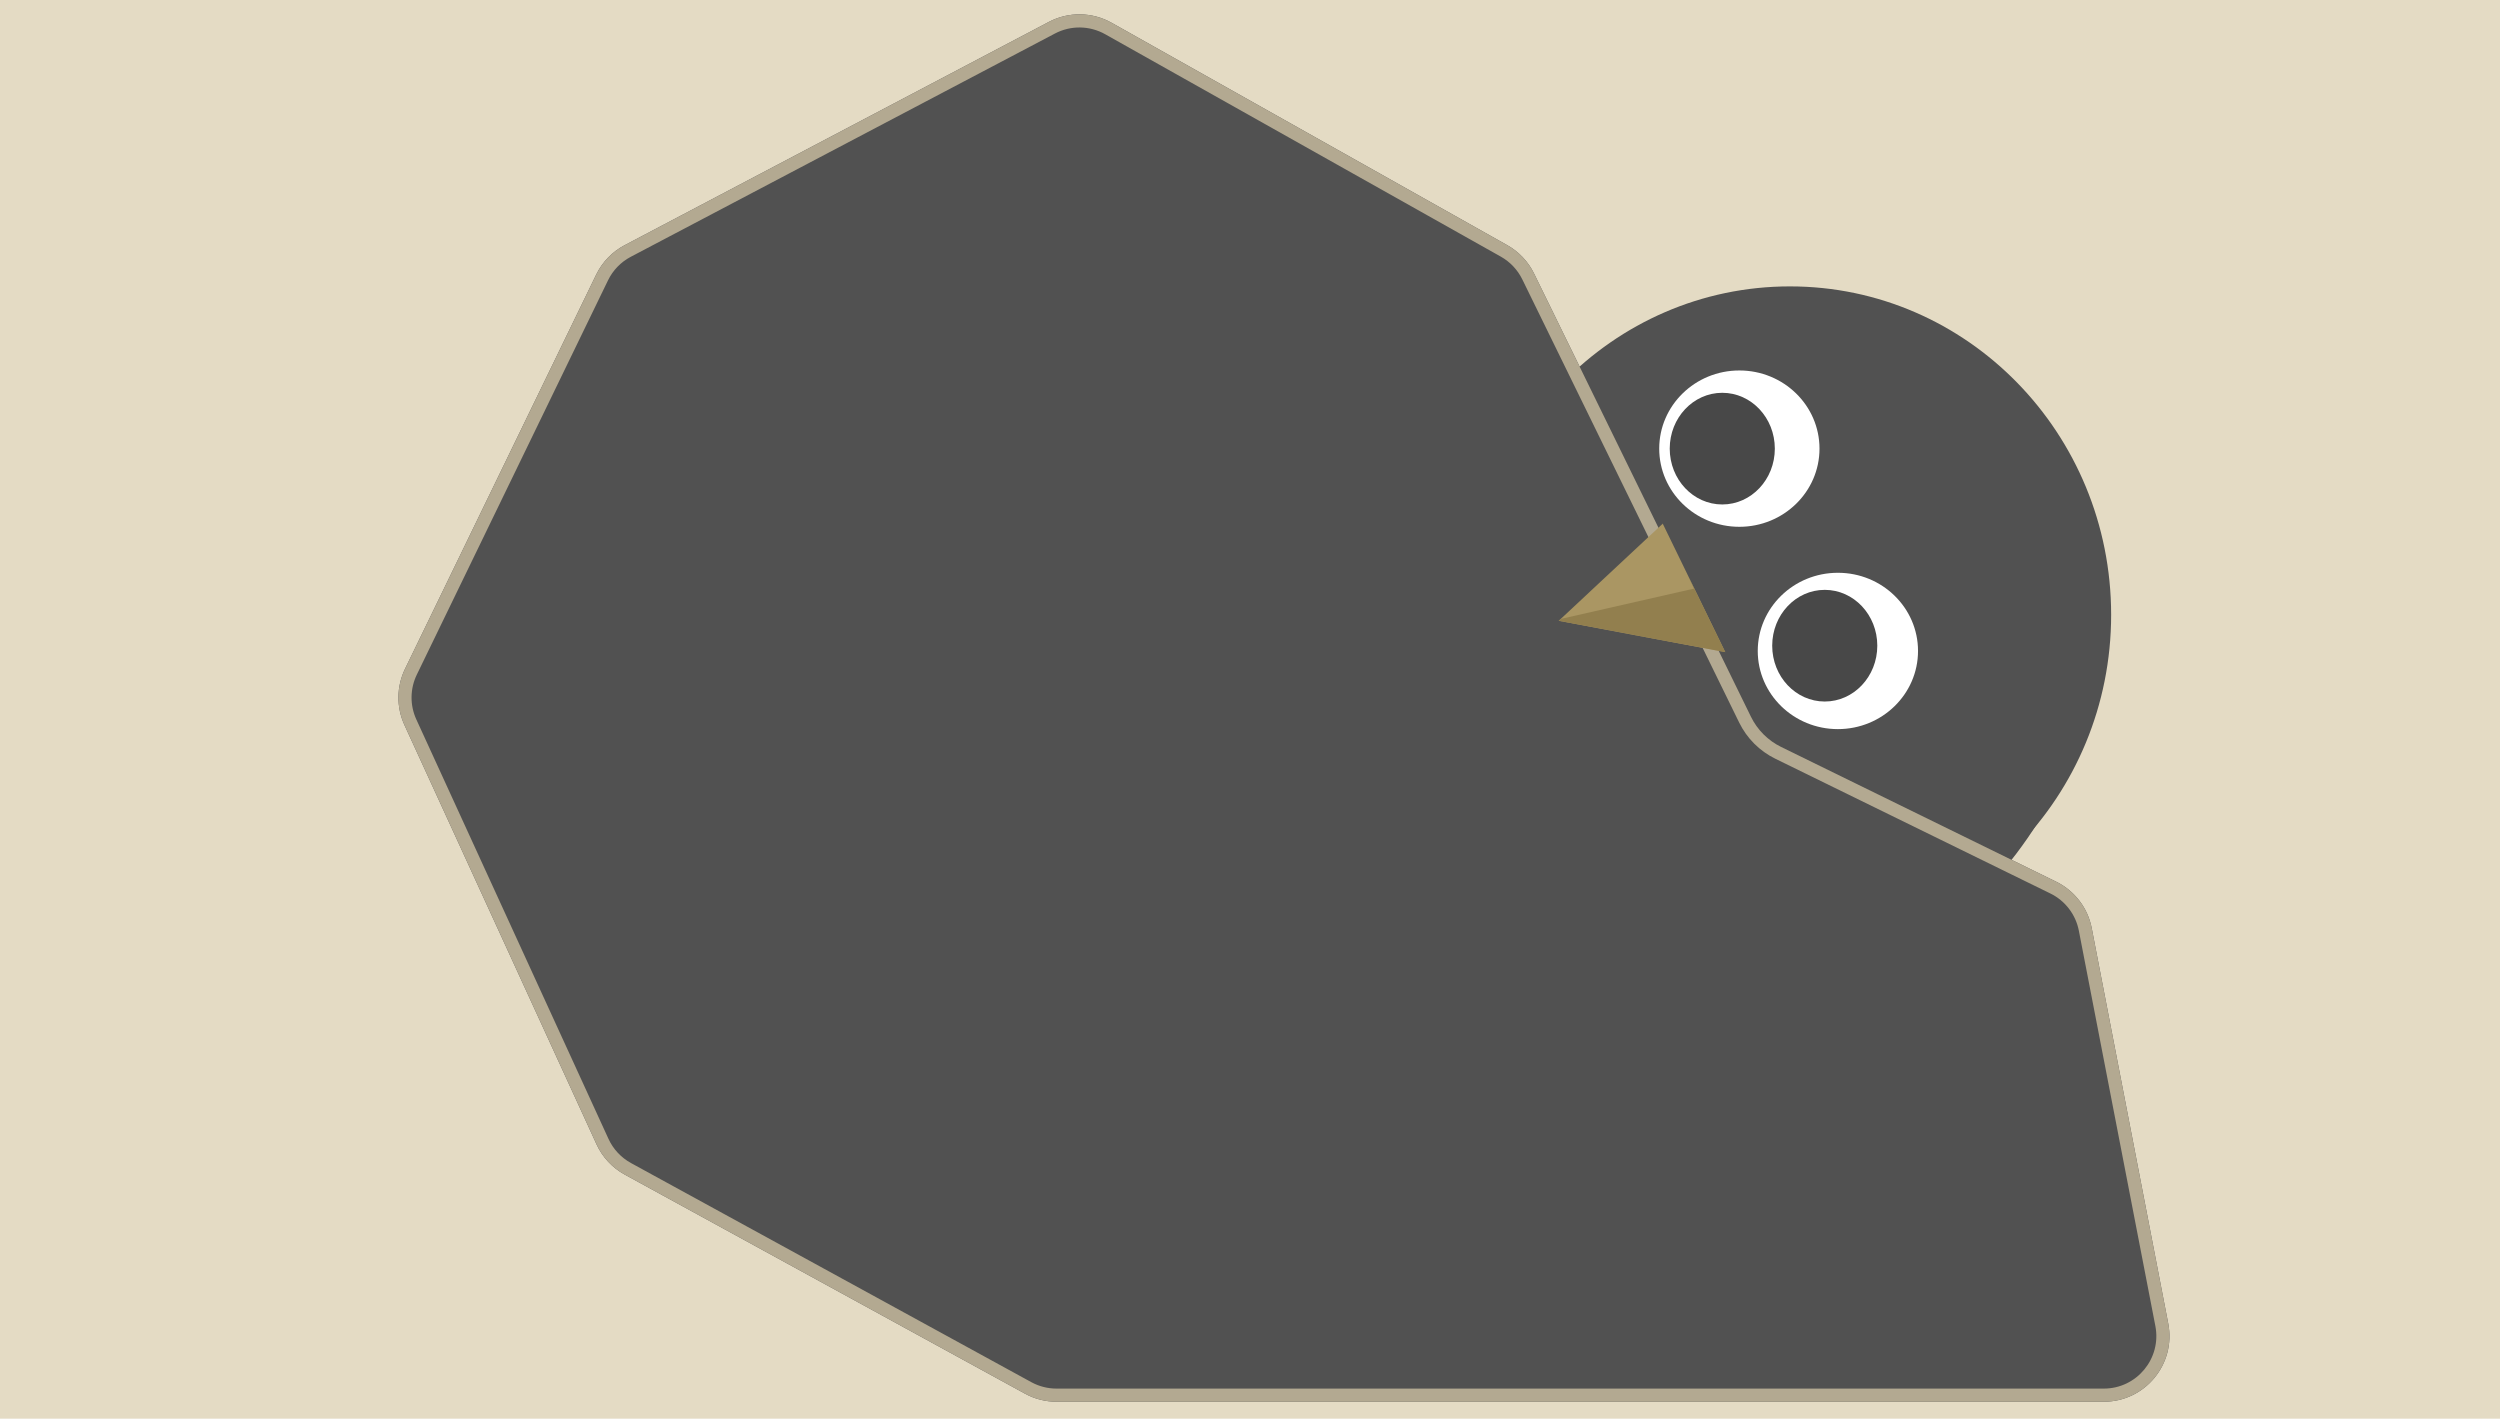
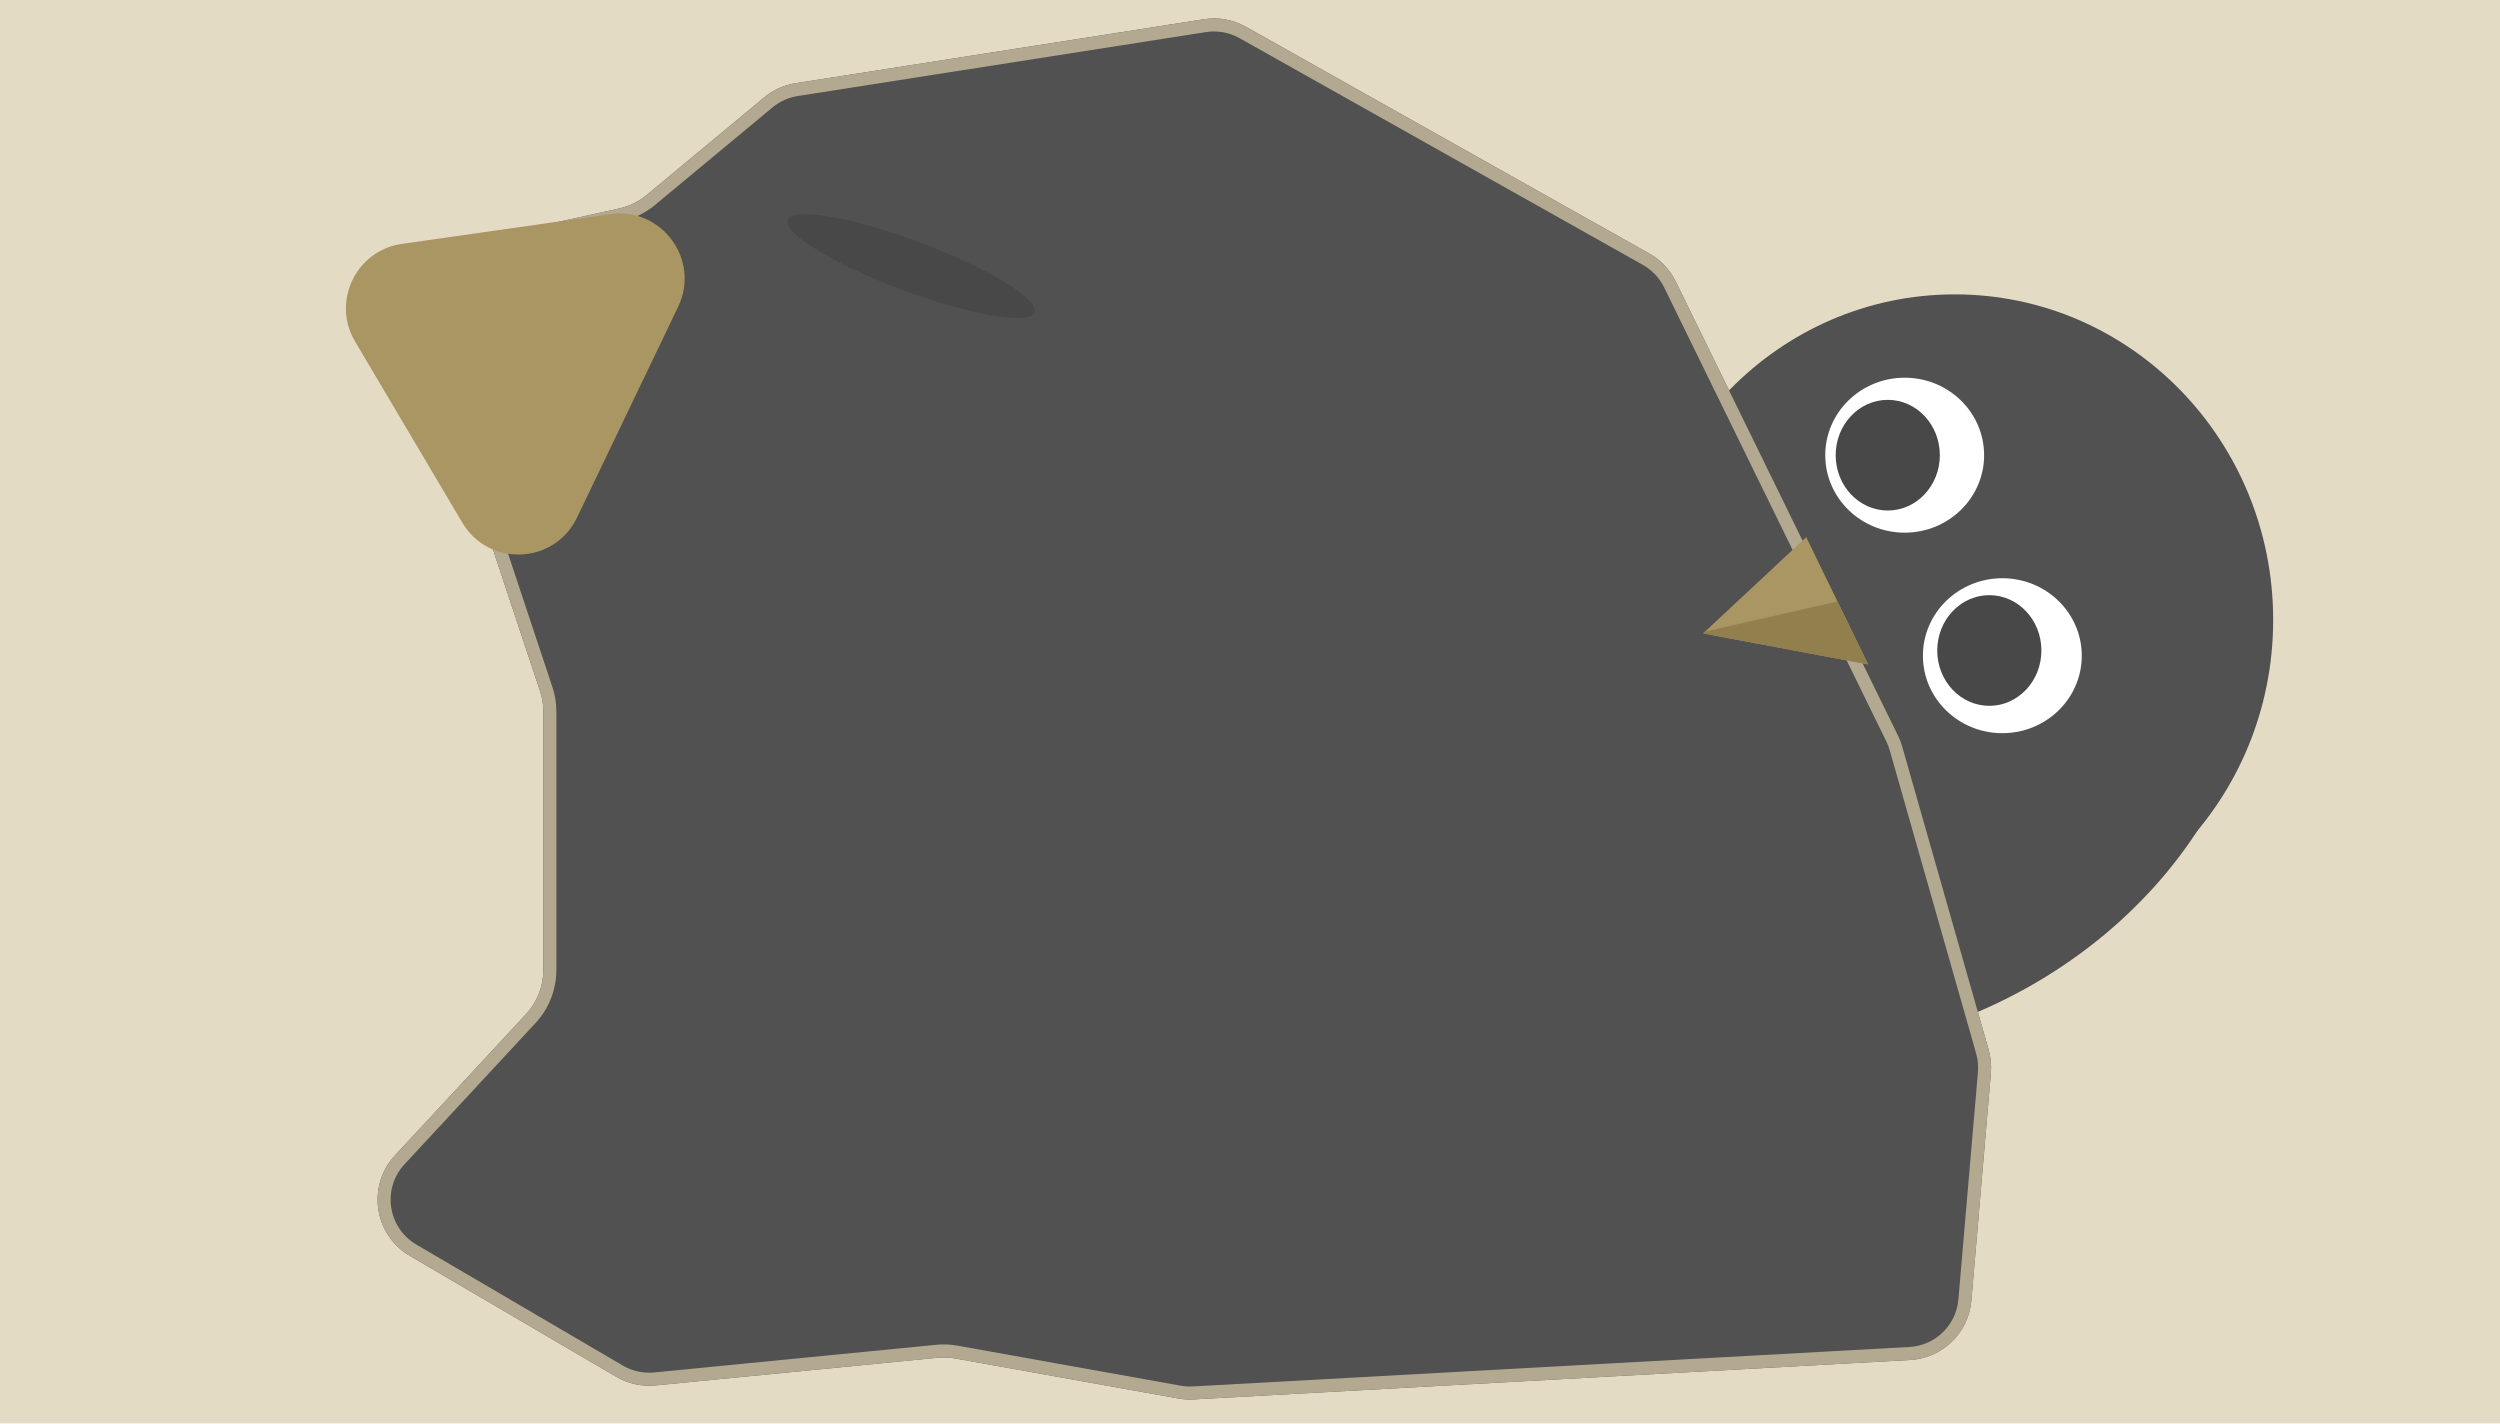
- <svg xmlns="http://www.w3.org/2000/svg" width="1903" height="1080" viewBox="0 0 1903 1080" fill="none">
-   <g clip-path="url(#clip0_97_6)">
-     <rect width="1903" height="1080" fill="white" />
-     <g filter="url(#filter0_d_97_6)">
-       <rect y="-13" width="1920" height="1093" fill="#E4DBC4" />
+ <svg xmlns="http://www.w3.org/2000/svg" width="1920" height="1093" viewBox="0 0 1920 1093" fill="none">
+   <g clip-path="url(#clip0_144_38)">
+     <rect width="1920" height="1093" fill="white" />
+     <g filter="url(#filter0_d_144_38)">
+       <rect width="1920" height="1093" fill="#E4DBC4" />
    </g>
-     <ellipse cx="1362.5" cy="468" rx="244.5" ry="250" fill="#515151" />
-     <ellipse cx="1293.66" cy="527.98" rx="316.5" ry="254.896" transform="rotate(-29.2254 1293.66 527.98)" fill="#515151" />
-     <mask id="path-4-inside-1_97_6" fill="white">
-       <path d="M453.814 209.042C458.469 199.441 466.074 191.582 475.515 186.612L798.364 16.672C813.374 8.771 831.367 9.019 846.154 17.332L1147.33 186.636C1156.17 191.603 1163.28 199.138 1167.74 208.243L1332.85 545.633C1337.73 555.606 1345.79 563.671 1355.76 568.556L1565.15 671.14C1579.23 678.04 1589.26 691.145 1592.24 706.541L1650.48 1007.5C1656.46 1038.35 1632.82 1067 1601.4 1067H804.23C795.84 1067 787.584 1064.89 780.224 1060.86L475.525 894.088C466.082 888.919 458.559 880.84 454.075 871.053L307.818 551.81C301.601 538.239 301.772 522.6 308.285 509.169L453.814 209.042Z" />
+     <ellipse cx="1501.3" cy="476.083" rx="244.5" ry="250" fill="#515151" />
+     <ellipse cx="1432.46" cy="536.062" rx="316.5" ry="254.896" transform="rotate(-29.2254 1432.46 536.062)" fill="#515151" />
+     <mask id="path-4-inside-1_144_38" fill="white">
+       <path d="M586.904 74.798C593.839 69.04 602.202 65.264 611.107 63.869L924.612 14.765C935.705 13.028 947.061 15.075 956.85 20.578L1266.63 194.718C1275.47 199.686 1282.58 207.221 1287.04 216.326L1457.72 565.108C1459.02 567.765 1460.09 570.533 1460.9 573.378L1527.28 806.249C1528.95 812.089 1529.53 818.184 1529.01 824.235L1514.02 998.824C1511.88 1023.64 1491.82 1043.1 1466.95 1044.47L916.572 1074.76C912.698 1074.98 908.813 1074.74 904.995 1074.05L733.618 1043.31C729.094 1042.49 724.48 1042.31 719.906 1042.76L503.453 1064C492.954 1065.03 482.398 1062.71 473.295 1057.38L314.737 964.483C287.152 948.322 281.613 910.779 303.355 887.339L403.957 778.884C412.534 769.638 417.3 757.492 417.3 744.881V546.552C417.3 541.194 416.438 535.87 414.749 530.785L356.5 355.5L310.843 259.051C297.101 230.021 313.901 195.75 345.265 188.831L475.459 160.112C483.24 158.396 490.498 154.844 496.629 149.754L586.904 74.798Z" />
    </mask>
-     <path d="M453.814 209.042C458.469 199.441 466.074 191.582 475.515 186.612L798.364 16.672C813.374 8.771 831.367 9.019 846.154 17.332L1147.33 186.636C1156.17 191.603 1163.28 199.138 1167.74 208.243L1332.85 545.633C1337.73 555.606 1345.79 563.671 1355.76 568.556L1565.15 671.14C1579.23 678.04 1589.26 691.145 1592.24 706.541L1650.48 1007.5C1656.46 1038.35 1632.82 1067 1601.4 1067H804.23C795.84 1067 787.584 1064.89 780.224 1060.86L475.525 894.088C466.082 888.919 458.559 880.84 454.075 871.053L307.818 551.81C301.601 538.239 301.772 522.6 308.285 509.169L453.814 209.042Z" fill="#515151" />
-     <path d="M1565.15 671.14L1560.75 680.121L1565.15 671.14ZM1592.24 706.541L1582.42 708.441L1592.24 706.541ZM1332.85 545.633L1341.83 541.237L1332.85 545.633ZM1355.76 568.556L1351.36 577.536L1355.76 568.556ZM307.818 551.81L298.726 555.975L307.818 551.81ZM780.224 1060.86L775.423 1069.63L780.224 1060.86ZM798.364 16.672L793.706 7.823L798.364 16.672ZM846.154 17.332L841.254 26.049L846.154 17.332ZM475.525 894.088L480.326 885.316L475.525 894.088ZM454.075 871.053L444.983 875.218L454.075 871.053ZM1650.48 1007.5L1640.67 1009.4L1650.48 1007.5ZM1147.33 186.636L1152.23 177.918L1147.33 186.636ZM1167.74 208.243L1176.72 203.848L1167.74 208.243ZM475.515 186.612L480.173 195.461L475.515 186.612ZM453.814 209.042L462.812 213.405L453.814 209.042ZM480.173 195.461L803.021 25.521L793.706 7.823L470.857 177.763L480.173 195.461ZM841.254 26.049L1142.43 195.353L1152.23 177.918L851.054 8.615L841.254 26.049ZM1601.4 1057H804.23V1077H1601.4V1057ZM785.025 1052.09L480.326 885.316L470.724 902.86L775.423 1069.63L785.025 1052.09ZM463.166 866.888L316.909 547.645L298.726 555.975L444.983 875.218L463.166 866.888ZM317.282 513.532L462.812 213.405L444.816 204.679L299.287 504.806L317.282 513.532ZM1158.76 212.639L1323.87 550.028L1341.83 541.237L1176.72 203.848L1158.76 212.639ZM1351.36 577.536L1560.75 680.121L1569.55 662.16L1360.16 559.575L1351.36 577.536ZM1582.42 708.441L1640.67 1009.4L1660.3 1005.6L1602.06 704.641L1582.42 708.441ZM1560.75 680.121C1572.01 685.64 1580.04 696.125 1582.42 708.441L1602.06 704.641C1598.48 686.166 1586.45 670.439 1569.55 662.16L1560.75 680.121ZM1323.87 550.028C1329.72 561.996 1339.4 571.674 1351.36 577.536L1360.16 559.575C1352.18 555.667 1345.73 549.215 1341.83 541.237L1323.87 550.028ZM316.909 547.645C311.935 536.788 312.072 524.277 317.282 513.532L299.287 504.806C291.471 520.923 291.266 539.69 298.726 555.975L316.909 547.645ZM804.23 1057C797.518 1057 790.913 1055.31 785.025 1052.09L775.423 1069.63C784.255 1074.47 794.162 1077 804.23 1077V1057ZM803.021 25.521C815.03 19.2 829.424 19.399 841.254 26.049L851.054 8.615C833.31 -1.36 811.718 -1.658 793.706 7.823L803.021 25.521ZM480.326 885.316C472.772 881.181 466.753 874.718 463.166 866.888L444.983 875.218C450.364 886.963 459.392 896.657 470.724 902.86L480.326 885.316ZM1601.4 1077C1639.11 1077 1667.47 1042.62 1660.3 1005.6L1640.67 1009.4C1645.44 1034.08 1626.54 1057 1601.4 1057V1077ZM1142.43 195.353C1149.5 199.326 1155.19 205.355 1158.76 212.639L1176.72 203.848C1171.38 192.922 1162.83 183.879 1152.23 177.918L1142.43 195.353ZM470.857 177.763C459.527 183.727 450.402 193.158 444.816 204.679L462.812 213.405C466.536 205.724 472.62 199.437 480.173 195.461L470.857 177.763Z" fill="#B3A991" mask="url(#path-4-inside-1_97_6)" />
-     <ellipse cx="1399" cy="495.5" rx="61" ry="59.5" fill="white" />
-     <ellipse cx="1389" cy="491.5" rx="40" ry="42.5" fill="#484848" />
-     <ellipse cx="1324" cy="341.5" rx="61" ry="59.5" fill="white" />
-     <ellipse cx="1311" cy="341.5" rx="40" ry="42.5" fill="#484848" />
-     <path d="M1186.51 472.551L1265.68 398.616L1313.27 496.403L1186.51 472.551Z" fill="#AA9663" />
-     <path fill-rule="evenodd" clip-rule="evenodd" d="M1188.03 471.13L1186.51 472.551L1313.27 496.403L1284.95 438.203L1289.49 448.035L1188.03 471.13ZM1265.85 398.963L1265.68 398.616L1265.13 399.126L1265.85 398.963Z" fill="#927F4E" />
+     <path d="M586.904 74.798C593.839 69.04 602.202 65.264 611.107 63.869L924.612 14.765C935.705 13.028 947.061 15.075 956.85 20.578L1266.63 194.718C1275.47 199.686 1282.58 207.221 1287.04 216.326L1457.72 565.108C1459.02 567.765 1460.09 570.533 1460.9 573.378L1527.28 806.249C1528.95 812.089 1529.53 818.184 1529.01 824.235L1514.02 998.824C1511.88 1023.64 1491.82 1043.1 1466.95 1044.47L916.572 1074.76C912.698 1074.98 908.813 1074.74 904.995 1074.05L733.618 1043.31C729.094 1042.49 724.48 1042.31 719.906 1042.76L503.453 1064C492.954 1065.03 482.398 1062.71 473.295 1057.38L314.737 964.483C287.152 948.322 281.613 910.779 303.355 887.339L403.957 778.884C412.534 769.638 417.3 757.492 417.3 744.881V546.552C417.3 541.194 416.438 535.87 414.749 530.785L356.5 355.5L310.843 259.051C297.101 230.021 313.901 195.75 345.265 188.831L475.459 160.112C483.24 158.396 490.498 154.844 496.629 149.754L586.904 74.798Z" fill="#515151" />
+     <path d="M356.5 355.5L365.99 352.346L365.798 351.77L365.539 351.221L356.5 355.5ZM475.459 160.112L477.613 169.877L475.459 160.112ZM496.629 149.754L503.017 157.448L496.629 149.754ZM345.265 188.831L343.111 179.066L345.265 188.831ZM403.957 778.884L396.626 772.083L396.626 772.083L403.957 778.884ZM1527.28 806.249L1517.66 808.99L1527.28 806.249ZM1529.01 824.235L1538.98 825.091L1529.01 824.235ZM733.618 1043.31L731.852 1053.15L733.618 1043.31ZM719.906 1042.76L720.883 1052.71L719.906 1042.76ZM314.737 964.483L309.682 973.112L314.737 964.483ZM1457.72 565.108L1466.71 560.712L1457.72 565.108ZM1460.9 573.378L1470.51 570.637L1460.9 573.378ZM414.749 530.785L405.259 533.938L414.749 530.785ZM916.572 1074.76L916.022 1064.78L916.572 1074.76ZM904.995 1074.05L903.229 1083.89L904.995 1074.05ZM924.612 14.765L923.064 4.886L924.612 14.765ZM956.85 20.578L951.95 29.295L956.85 20.578ZM503.453 1064L504.43 1073.95L503.453 1064ZM1466.95 1044.47L1467.5 1054.45L1466.95 1044.47ZM1514.02 998.824L1504.05 997.968L1514.02 998.824ZM1287.04 216.326L1296.02 211.93L1287.04 216.326ZM586.904 74.798L580.516 67.105L586.904 74.798ZM612.655 73.748L926.159 24.645L923.064 4.886L609.56 53.989L612.655 73.748ZM951.95 29.295L1261.73 203.436L1271.53 186.001L961.75 11.861L951.95 29.295ZM1466.4 1034.48L916.022 1064.78L917.122 1084.75L1467.5 1054.45L1466.4 1034.48ZM1278.06 220.722L1448.74 569.503L1466.71 560.712L1296.02 211.93L1278.06 220.722ZM478.35 1048.75L319.793 955.855L309.682 973.112L468.24 1066.01L478.35 1048.75ZM906.761 1064.21L735.384 1033.46L731.852 1053.15L903.229 1083.89L906.761 1064.21ZM718.93 1032.81L502.477 1054.05L504.43 1073.95L720.883 1052.71L718.93 1032.81ZM1451.28 576.12L1517.66 808.99L1536.9 803.507L1470.51 570.637L1451.28 576.12ZM1519.05 823.38L1504.05 997.968L1523.98 999.68L1538.98 825.091L1519.05 823.38ZM310.687 894.139L411.289 785.685L396.626 772.083L296.024 880.538L310.687 894.139ZM427.3 744.881V546.552H407.3V744.881H427.3ZM347.419 198.597L477.613 169.877L473.305 150.347L343.111 179.066L347.419 198.597ZM503.017 157.448L593.292 82.492L580.516 67.105L490.241 142.06L503.017 157.448ZM424.238 527.631L365.99 352.346L347.01 358.654L405.259 533.938L424.238 527.631ZM365.539 351.221L319.881 254.772L301.805 263.329L347.462 359.779L365.539 351.221ZM477.613 169.877C486.95 167.817 495.66 163.556 503.017 157.448L490.241 142.06C485.336 146.133 479.53 148.974 473.305 150.347L477.613 169.877ZM343.111 179.066C305.474 187.368 285.314 228.494 301.805 263.329L319.881 254.772C308.888 231.548 322.328 204.131 347.419 198.597L343.111 179.066ZM411.289 785.685C421.581 774.589 427.3 760.014 427.3 744.881H407.3C407.3 754.97 403.487 764.686 396.626 772.083L411.289 785.685ZM1517.66 808.99C1519 813.663 1519.47 818.539 1519.05 823.38L1538.98 825.091C1539.6 817.83 1538.9 810.516 1536.9 803.507L1517.66 808.99ZM735.384 1033.46C729.955 1032.49 724.418 1032.27 718.93 1032.81L720.883 1052.71C724.542 1052.35 728.233 1052.5 731.852 1053.15L735.384 1033.46ZM319.793 955.855C297.724 942.926 293.293 912.891 310.687 894.139L296.024 880.538C269.933 908.666 276.58 953.717 309.682 973.112L319.793 955.855ZM1448.74 569.503C1449.78 571.629 1450.63 573.843 1451.28 576.12L1470.51 570.637C1469.54 567.222 1468.27 563.901 1466.71 560.712L1448.74 569.503ZM427.3 546.552C427.3 540.122 426.266 533.733 424.238 527.631L405.259 533.938C406.611 538.006 407.3 542.265 407.3 546.552H427.3ZM916.022 1064.78C912.924 1064.95 909.815 1064.76 906.761 1064.21L903.229 1083.89C907.811 1084.72 912.473 1085 917.122 1084.75L916.022 1064.78ZM926.159 24.645C935.034 23.255 944.119 24.893 951.95 29.295L961.75 11.861C950.004 5.258 936.377 2.801 923.064 4.886L926.159 24.645ZM468.24 1066.01C479.163 1072.41 491.831 1075.19 504.43 1073.95L502.477 1054.05C494.077 1054.87 485.632 1053.02 478.35 1048.75L468.24 1066.01ZM1467.5 1054.45C1497.34 1052.81 1521.42 1029.46 1523.98 999.68L1504.05 997.968C1502.35 1017.82 1486.29 1033.39 1466.4 1034.48L1467.5 1054.45ZM1261.73 203.436C1268.8 207.409 1274.49 213.438 1278.06 220.722L1296.02 211.93C1290.68 201.005 1282.13 191.962 1271.53 186.001L1261.73 203.436ZM609.56 53.989C598.873 55.663 588.838 60.195 580.516 67.105L593.292 82.492C598.84 77.885 605.53 74.864 612.655 73.748L609.56 53.989Z" fill="#B3A991" mask="url(#path-4-inside-1_144_38)" />
+     <path d="M1307.98 486.456L1387.16 412.521L1434.74 510.309L1307.98 486.456Z" fill="#AA9663" />
+     <path fill-rule="evenodd" clip-rule="evenodd" d="M1309.51 485.035L1307.98 486.456L1434.74 510.309L1406.42 452.108L1410.97 461.941L1309.51 485.035ZM1387.33 412.869L1387.16 412.521L1386.61 413.032L1387.33 412.869Z" fill="#927F4E" />
+     <ellipse cx="1537.8" cy="503.583" rx="61" ry="59.5" fill="white" />
+     <ellipse cx="1527.8" cy="499.583" rx="40" ry="42.5" fill="#484848" />
+     <ellipse cx="1462.8" cy="349.583" rx="61" ry="59.5" fill="white" />
+     <ellipse cx="1449.8" cy="349.583" rx="40" ry="42.5" fill="#484848" />
+     <path d="M272.69 262.27C254.539 231.604 273.379 192.336 308.656 187.303L468.673 164.475C508.231 158.832 538.099 199.576 520.815 235.602L443.13 397.527C425.846 433.553 375.375 435.753 355.022 401.367L272.69 262.27Z" fill="#AA9663" />
+     <ellipse cx="699.629" cy="204.382" rx="101.248" ry="19.405" transform="rotate(-159.488 699.629 204.382)" fill="#484848" />
  </g>
  <defs>
-     <filter id="filter0_d_97_6" x="-4" y="-13" width="1928" height="1101" filterUnits="userSpaceOnUse" color-interpolation-filters="sRGB">
+     <filter id="filter0_d_144_38" x="-4" y="0" width="1928" height="1101" filterUnits="userSpaceOnUse" color-interpolation-filters="sRGB">
      <feFlood flood-opacity="0" result="BackgroundImageFix" />
      <feColorMatrix in="SourceAlpha" type="matrix" values="0 0 0 0 0 0 0 0 0 0 0 0 0 0 0 0 0 0 127 0" result="hardAlpha" />
      <feOffset dy="4" />
      <feGaussianBlur stdDeviation="2" />
      <feComposite in2="hardAlpha" operator="out" />
      <feColorMatrix type="matrix" values="0 0 0 0 0 0 0 0 0 0 0 0 0 0 0 0 0 0 0.25 0" />
-       <feBlend mode="normal" in2="BackgroundImageFix" result="effect1_dropShadow_97_6" />
-       <feBlend mode="normal" in="SourceGraphic" in2="effect1_dropShadow_97_6" result="shape" />
+       <feBlend mode="normal" in2="BackgroundImageFix" result="effect1_dropShadow_144_38" />
+       <feBlend mode="normal" in="SourceGraphic" in2="effect1_dropShadow_144_38" result="shape" />
    </filter>
-     <clipPath id="clip0_97_6">
-       <rect width="1903" height="1080" fill="white" />
+     <clipPath id="clip0_144_38">
+       <rect width="1920" height="1093" fill="white" />
    </clipPath>
  </defs>
</svg>
